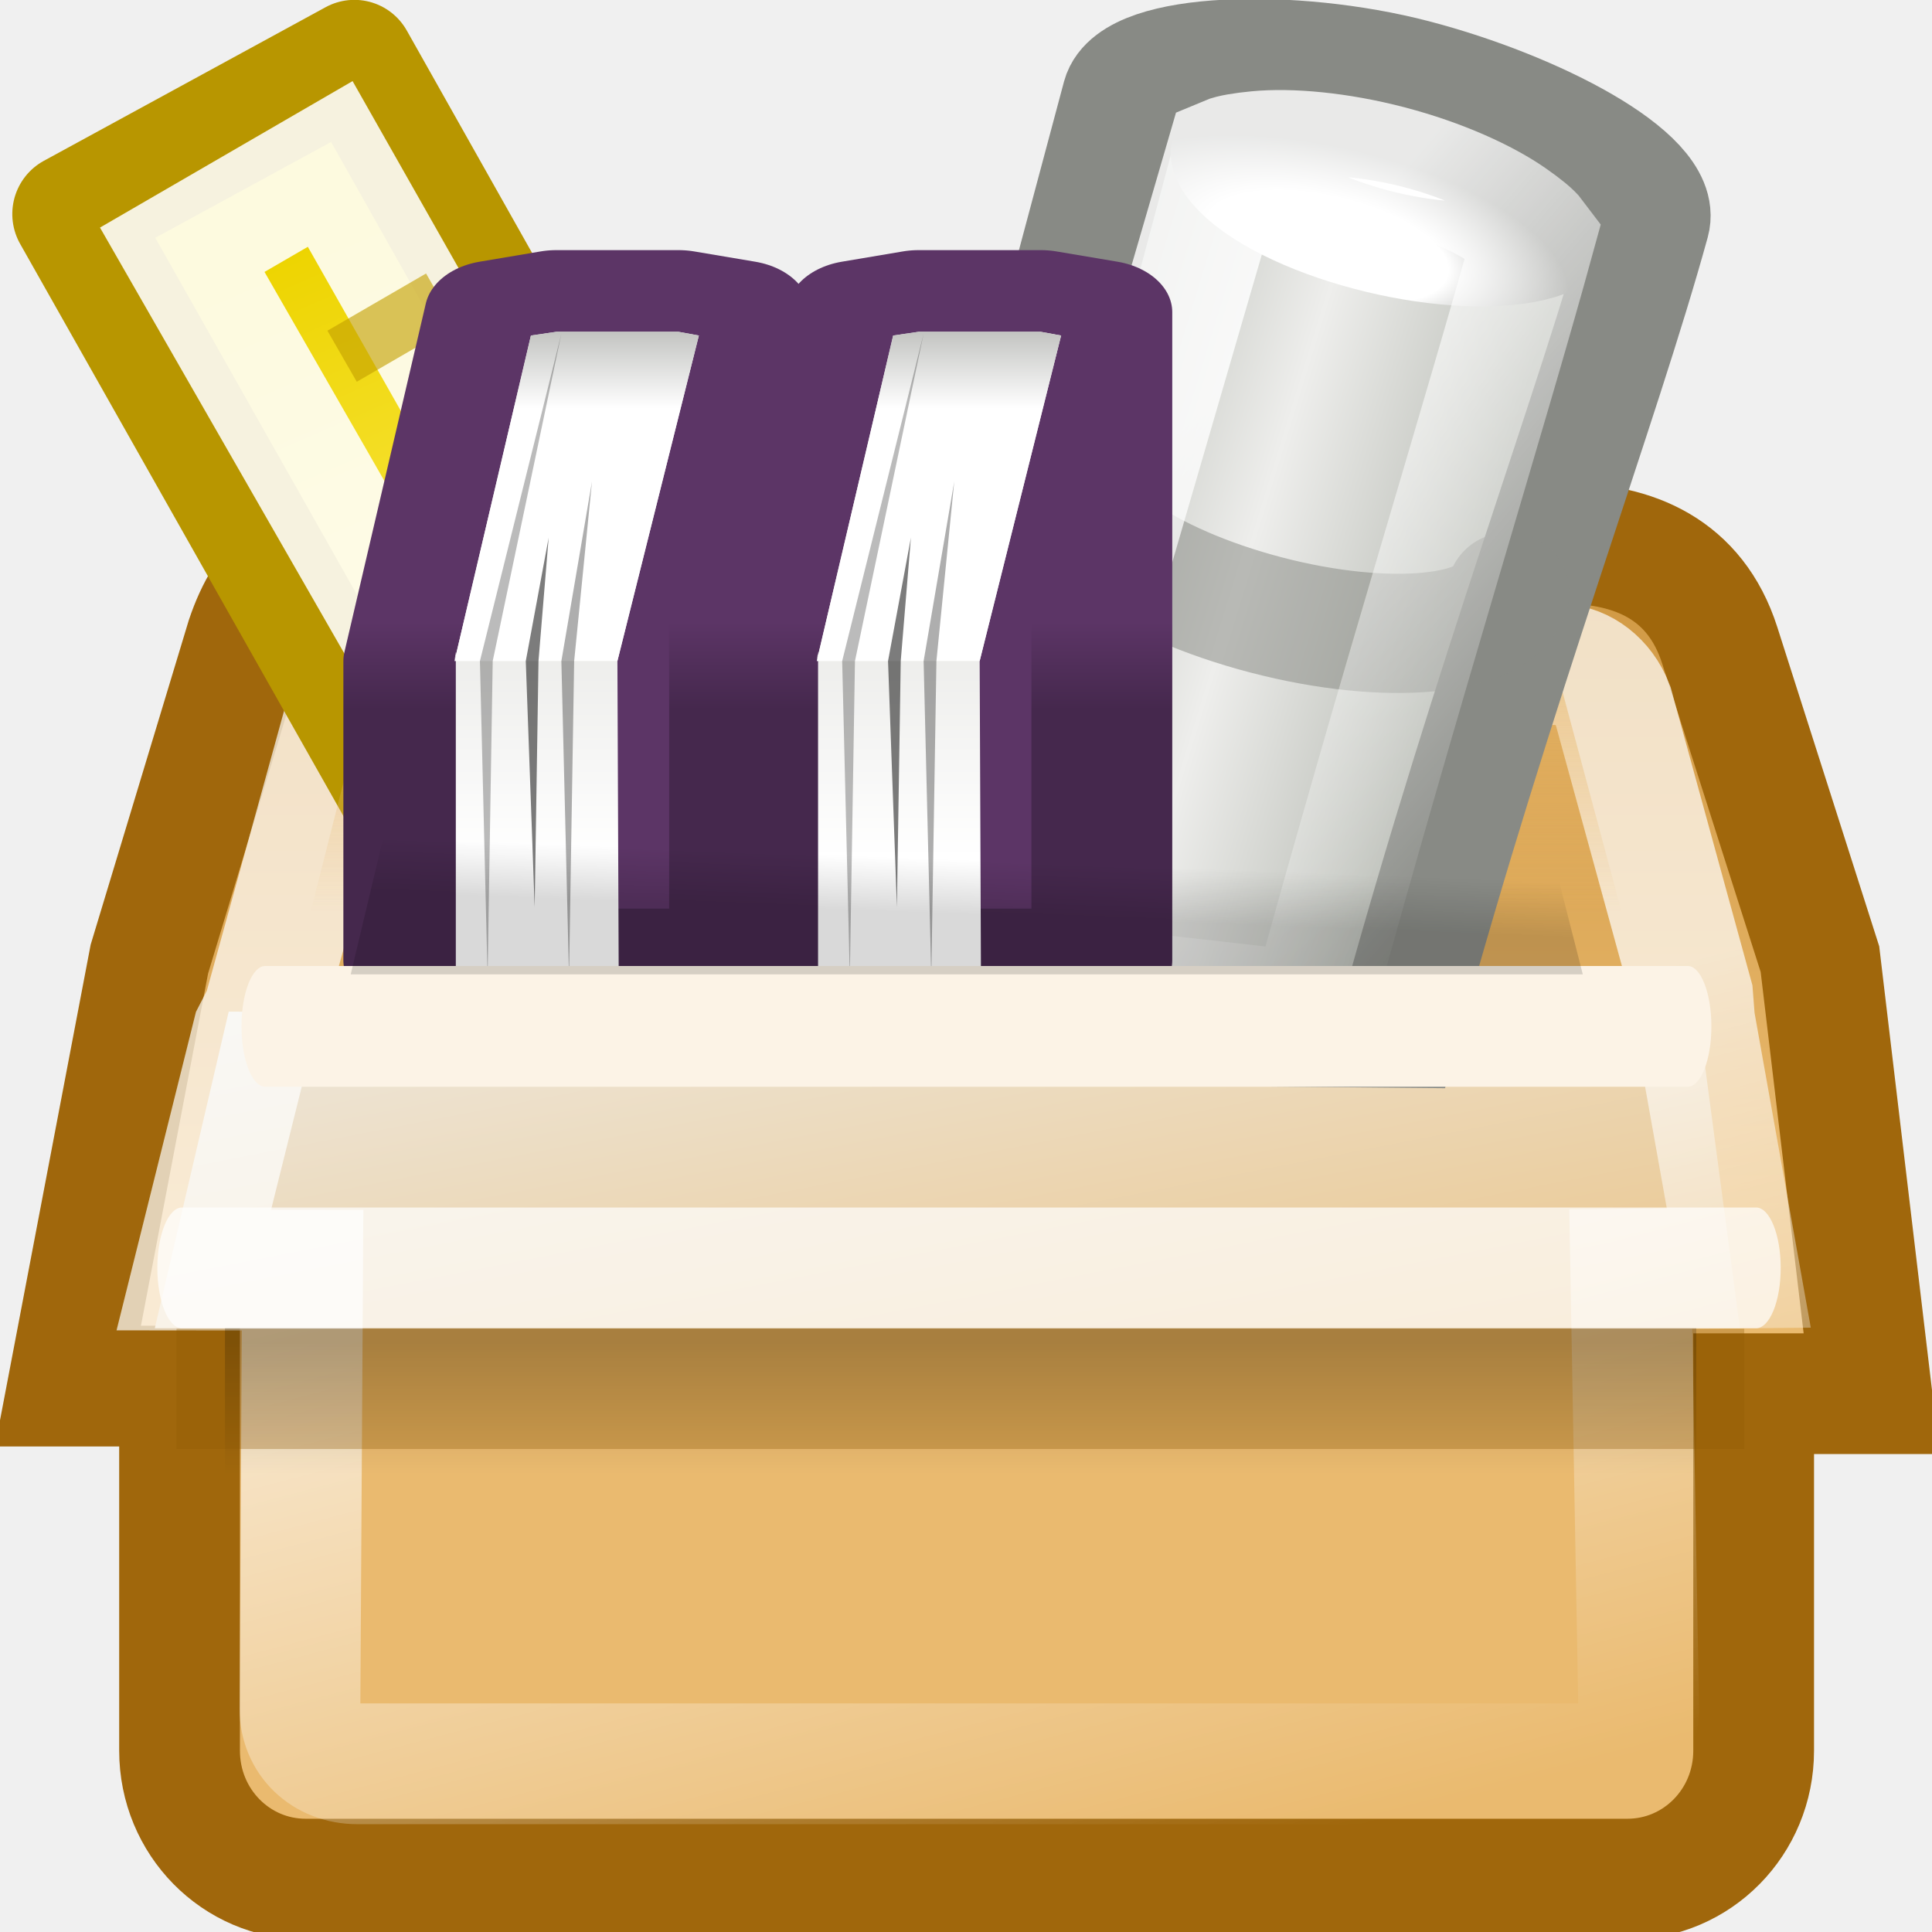
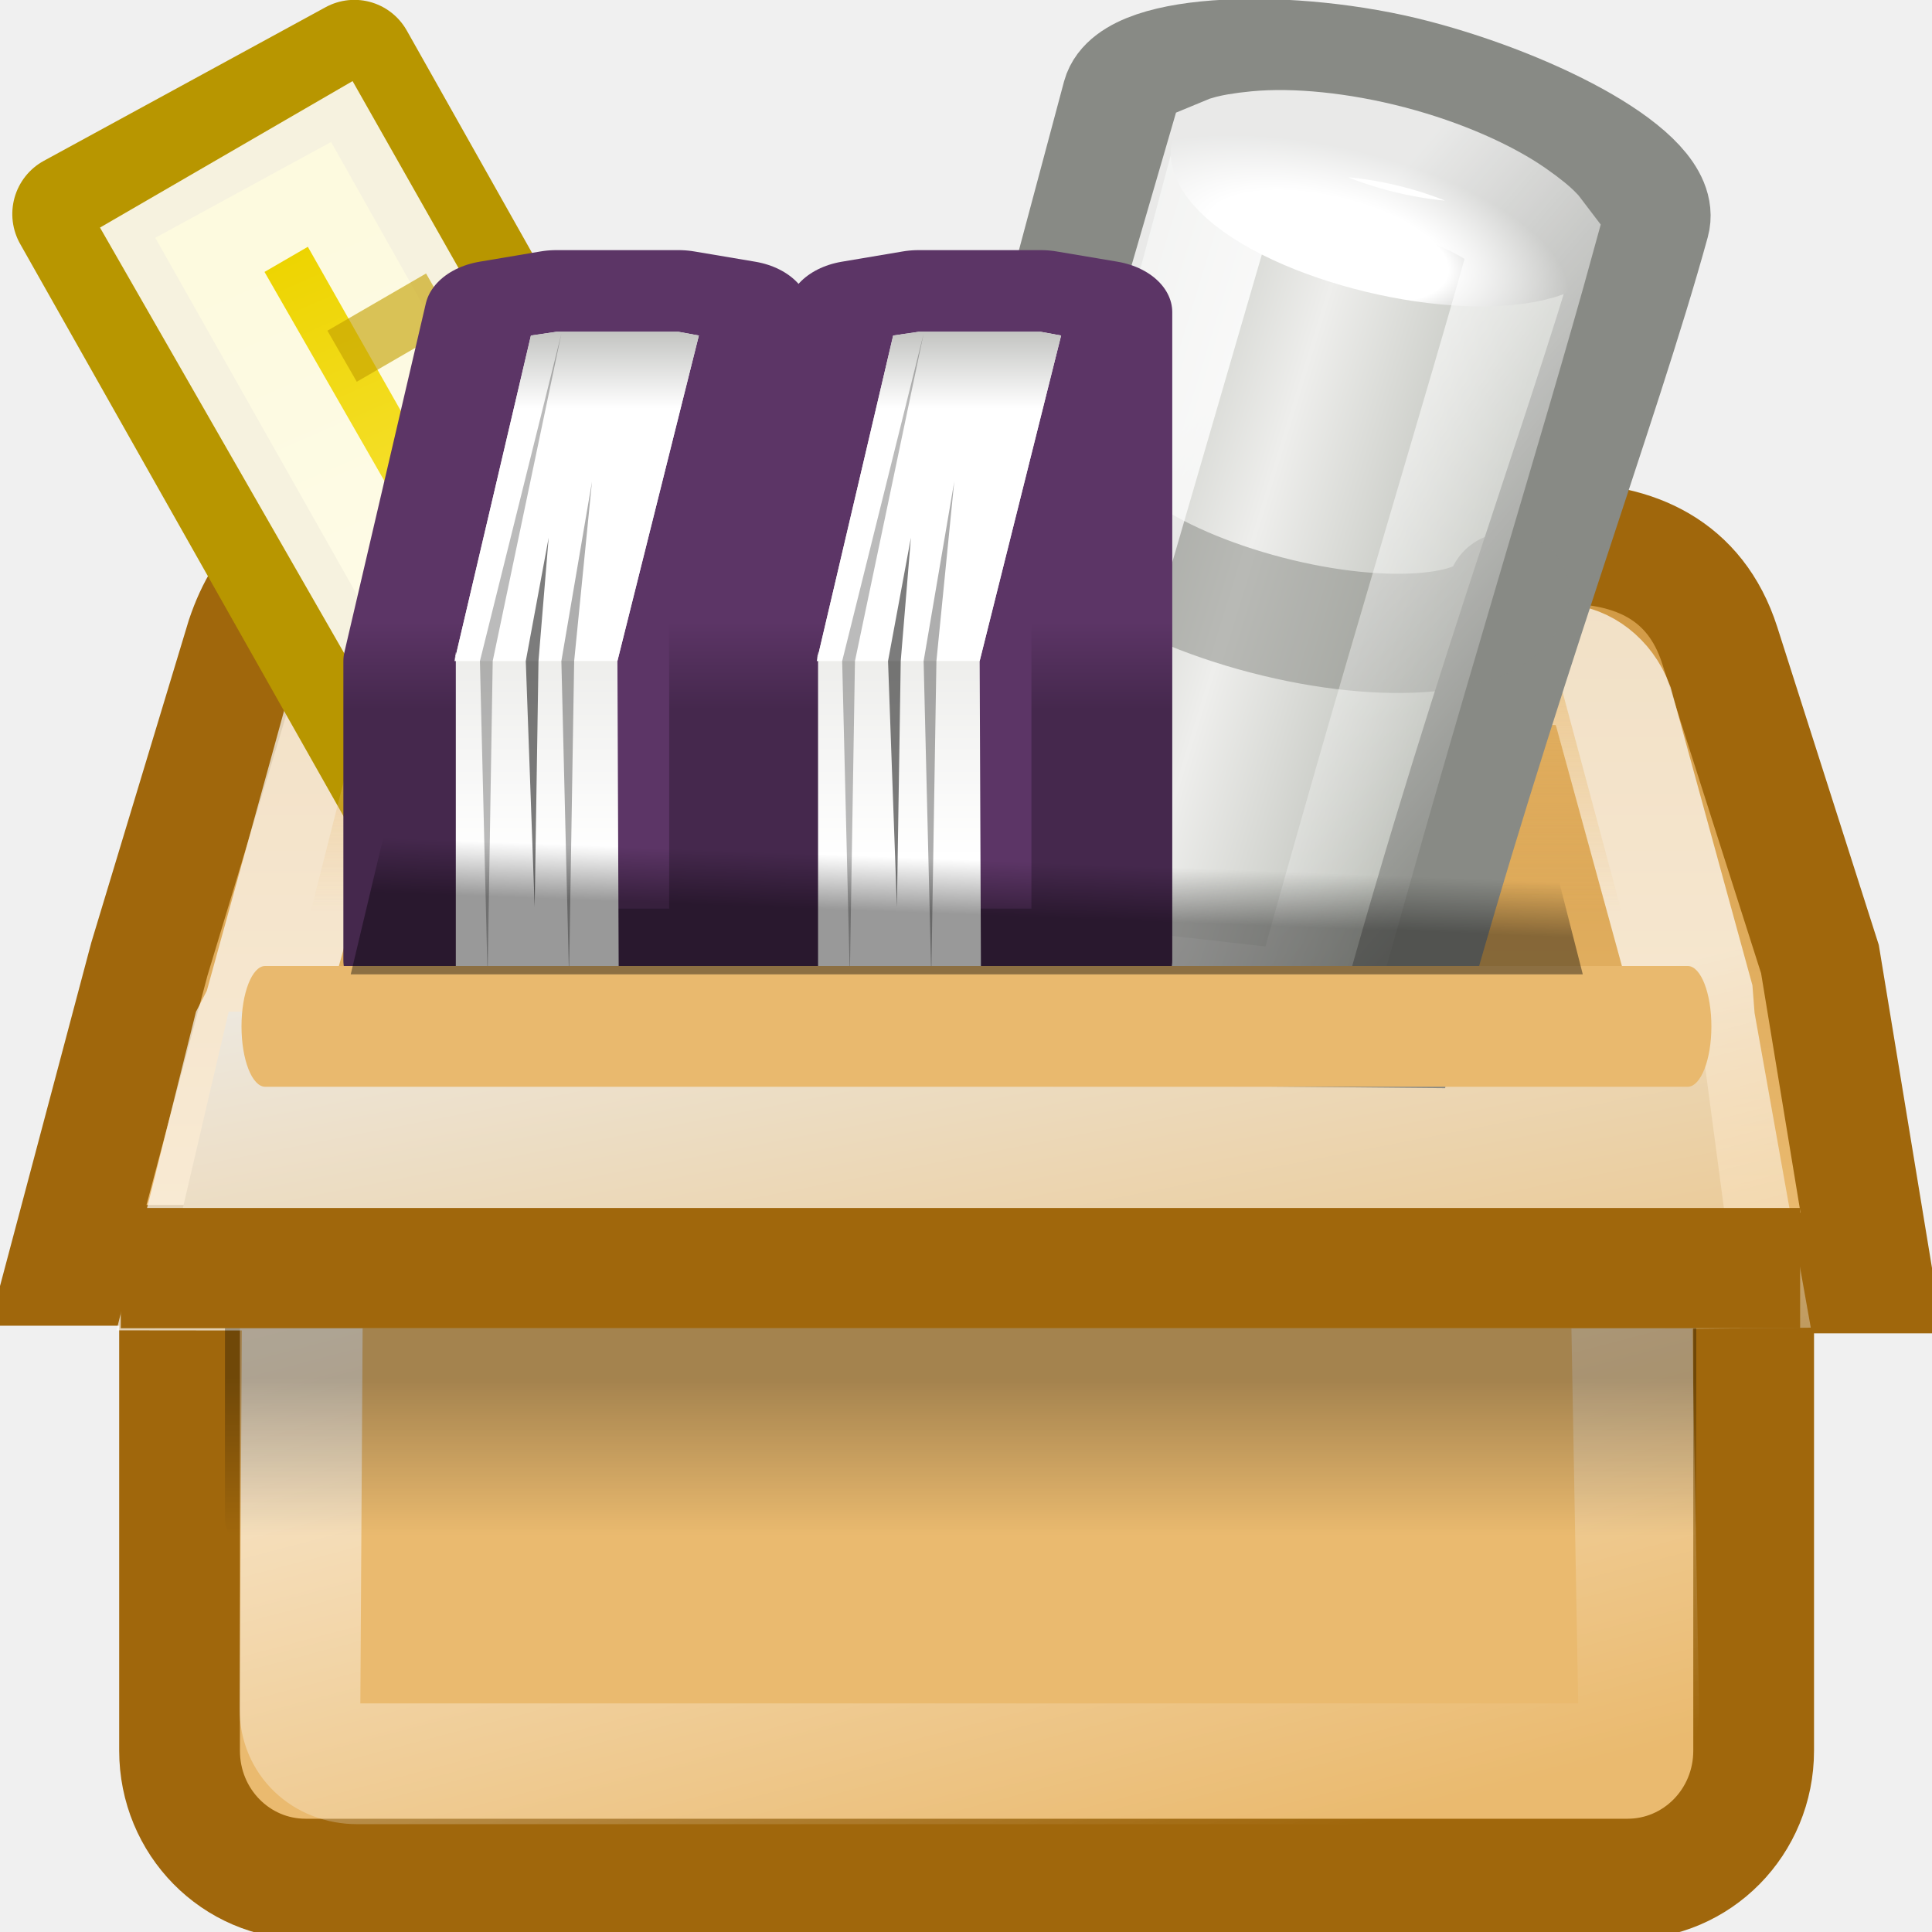
<svg xmlns="http://www.w3.org/2000/svg" xmlns:xlink="http://www.w3.org/1999/xlink" id="svg2963" height="16" width="16" version="1.0">
  <defs id="defs3">
+     <linearGradient id="linearGradient6707">
+       <stop id="stop6709" offset="0" style="stop-color:#888a85;stop-opacity:1" />
+       <stop id="stop6711" offset="1" style="stop-color:#555753;stop-opacity:1" />
+     </linearGradient>
+     <linearGradient id="linearGradient6545">
+       <stop style="stop-color:#d3d7cf;stop-opacity:1" offset="0" id="stop6547" />
+       <stop style="stop-color:#eeeeec;stop-opacity:1" offset="1" id="stop6549" />
+     </linearGradient>
+     <linearGradient id="linearGradient6091">
+       <stop style="stop-color:#fcf3e6;stop-opacity:1;" offset="0" id="stop6093" />
+       <stop style="stop-color:#e9b96e;stop-opacity:1" offset="1" id="stop6095" />
+     </linearGradient>
    <linearGradient id="linearGradient2394">
      <stop id="stop2396" offset="0" style="stop-color:#5c3566;stop-opacity:1" />
      <stop id="stop2398" offset="1" style="stop-color:#45284d;stop-opacity:1;" />
-     </linearGradient>
-     <linearGradient id="linearGradient2384">
-       <stop style="stop-color:#5c3566;stop-opacity:1;" offset="0" id="stop2386" />
-       <stop style="stop-color:#43274b;stop-opacity:1;" offset="1" id="stop2388" />
    </linearGradient>
    <linearGradient id="linearGradient3938">
      <stop style="stop-color:#ffffff;stop-opacity:1;" offset="0" id="stop3940" />
      <stop style="stop-color:#ffffff;stop-opacity:0;" offset="1" id="stop3942" />
    </linearGradient>
    <linearGradient id="linearGradient3887">
      <stop style="stop-color:#edd400;stop-opacity:1;" offset="0" id="stop3889" />
      <stop style="stop-color:#fce94f;stop-opacity:1" offset="1" id="stop3891" />
    </linearGradient>
    <linearGradient id="linearGradient3800">
      <stop id="stop3802" offset="0" style="stop-color:#babdb6;stop-opacity:1" />
      <stop style="stop-color:#eeeeec;stop-opacity:1;" offset="0.5" id="stop3804" />
      <stop id="stop3806" offset="1" style="stop-color:#babdb6;stop-opacity:1" />
    </linearGradient>
    <linearGradient id="linearGradient3792">
      <stop id="stop3794" offset="0" style="stop-color:#ffffff;stop-opacity:1" />
      <stop style="stop-color:#ffffff;stop-opacity:1;" offset="0.5" id="stop3796" />
      <stop id="stop3798" offset="1" style="stop-color:#888a85;stop-opacity:1" />
    </linearGradient>
    <linearGradient id="linearGradient3786">
      <stop id="stop3788" offset="0" style="stop-color:#888a85;stop-opacity:1" />
      <stop id="stop3790" offset="1" style="stop-color:#2e3436;stop-opacity:1" />
    </linearGradient>
    <linearGradient id="linearGradient3683">
      <stop style="stop-color:#000000;stop-opacity:1;" offset="0" id="stop3686" />
      <stop style="stop-color:#000000;stop-opacity:0;" offset="1" id="stop3688" />
    </linearGradient>
    <linearGradient id="linearGradient3666">
      <stop style="stop-color:#eeeeec;stop-opacity:1;" offset="0" id="stop3668" />
      <stop style="stop-color:#e9b96e;stop-opacity:1" offset="1" id="stop3670" />
    </linearGradient>
    <linearGradient id="linearGradient3622">
      <stop style="stop-color:#ffffff;stop-opacity:1;" offset="0" id="stop3624" />
      <stop style="stop-color:#ffffff;stop-opacity:0;" offset="1" id="stop3626" />
    </linearGradient>
-     <linearGradient id="linearGradient3570">
-       <stop style="stop-color:#729fcf;stop-opacity:1;" offset="0" id="stop3572" />
-       <stop style="stop-color:#3465a4;stop-opacity:1" offset="1" id="stop3574" />
-     </linearGradient>
-     <linearGradient id="linearGradient3551">
-       <stop id="stop3553" offset="0" style="stop-color:#ffffff;stop-opacity:1;" />
-       <stop id="stop3555" offset="1" style="stop-color:#888a85;stop-opacity:1" />
-     </linearGradient>
    <linearGradient id="linearGradient3539">
      <stop style="stop-color:#ffffff;stop-opacity:1;" offset="0" id="stop3541" />
      <stop style="stop-color:#888a85;stop-opacity:1" offset="1" id="stop3543" />
    </linearGradient>
    <linearGradient id="linearGradient3517">
      <stop style="stop-color:#ffffff;stop-opacity:1;" offset="0" id="stop3519" />
      <stop style="stop-color:#eeeeec;stop-opacity:1" offset="1" id="stop3521" />
    </linearGradient>
-     <linearGradient id="linearGradient3470">
-       <stop style="stop-color:#f5e0be;stop-opacity:1" offset="0" id="stop3472" />
-       <stop style="stop-color:#8ae234;stop-opacity:1" offset="1" id="stop3474" />
-     </linearGradient>
-     <linearGradient id="linearGradient3452">
-       <stop style="stop-color:#ffffff;stop-opacity:1;" offset="0" id="stop3454" />
-       <stop style="stop-color:#ffffff;stop-opacity:0;" offset="1" id="stop3456" />
-     </linearGradient>
-     <linearGradient id="linearGradient3295">
-       <stop style="stop-color:#ffffff;stop-opacity:1" offset="0" id="stop3297" />
-       <stop id="stop3313" offset="0.5" style="stop-color:#ffffff;stop-opacity:1;" />
-       <stop style="stop-color:#c4a000;stop-opacity:1" offset="1" id="stop3299" />
-     </linearGradient>
-     <linearGradient id="linearGradient3285">
-       <stop style="stop-color:#fce94f;stop-opacity:1" offset="0" id="stop3287" />
-       <stop id="stop3293" offset="0.5" style="stop-color:#eeeeec;stop-opacity:1;" />
-       <stop style="stop-color:#edd400;stop-opacity:1" offset="1" id="stop3289" />
-     </linearGradient>
    <linearGradient id="linearGradient3270">
      <stop style="stop-color:#e9b96e;stop-opacity:1;" offset="0" id="stop3272" />
      <stop style="stop-color:#e9b96e;stop-opacity:0;" offset="1" id="stop3274" />
-     </linearGradient>
-     <linearGradient id="linearGradient3264">
-       <stop style="stop-color:#e9b96e;stop-opacity:1" offset="0" id="stop3266" />
-       <stop style="stop-color:#e9b96e;stop-opacity:0" offset="1" id="stop3268" />
    </linearGradient>
    <linearGradient id="linearGradient3251">
      <stop id="stop3253" offset="0" style="stop-color:#8f5902;stop-opacity:1" />
      <stop id="stop3255" offset="1" style="stop-color:#8f5902;stop-opacity:0" />
    </linearGradient>
    <linearGradient id="linearGradient3243">
      <stop style="stop-color:#000000;stop-opacity:1;" offset="0" id="stop3245" />
      <stop style="stop-color:#000000;stop-opacity:0" offset="1" id="stop3247" />
-     </linearGradient>
-     <linearGradient id="linearGradient3194">
-       <stop style="stop-color:#ffffff;stop-opacity:1;" offset="0" id="stop3196" />
-       <stop style="stop-color:#ffffff;stop-opacity:0;" offset="1" id="stop3198" />
    </linearGradient>
    <linearGradient id="linearGradient3703">
      <stop style="stop-color:black;stop-opacity:0;" offset="0" id="stop3705" />
      <stop id="stop3711" offset="0.5" style="stop-color:black;stop-opacity:1;" />
      <stop style="stop-color:black;stop-opacity:0;" offset="1" id="stop3707" />
    </linearGradient>
    <linearGradient id="linearGradient3681">
      <stop style="stop-color:black;stop-opacity:1;" offset="0" id="stop3683" />
      <stop style="stop-color:black;stop-opacity:0;" offset="1" id="stop3685" />
    </linearGradient>
    <linearGradient id="linearGradient4210">
      <stop id="stop4212" offset="0" style="stop-color:#eaba6f;stop-opacity:1;" />
      <stop id="stop4214" offset="1" style="stop-color:#b97a1b;stop-opacity:1;" />
    </linearGradient>
-     <linearGradient xlink:href="#linearGradient4210" id="linearGradient3845" gradientUnits="userSpaceOnUse" gradientTransform="matrix(1.001853,0,0,1.341244,-80.01382,-8.988076)" x1="31.179" y1="34.967" x2="26.238" y2="6.599" />
-     <radialGradient xlink:href="#linearGradient3681" id="radialGradient3718" gradientUnits="userSpaceOnUse" gradientTransform="matrix(0.990017,0,0,1.1,32.1147,-5.15)" cx="5" cy="41.5" fx="5" fy="41.5" r="5" />
-     <radialGradient xlink:href="#linearGradient3681" id="radialGradient3720" gradientUnits="userSpaceOnUse" gradientTransform="matrix(0.99001,0,0,1.1,-14.88523,-86.15)" cx="5" cy="41.5" fx="5" fy="41.5" r="5" />
-     <linearGradient xlink:href="#linearGradient3703" id="linearGradient3722" gradientUnits="userSpaceOnUse" x1="17.554" y1="46" x2="17.554" y2="35" gradientTransform="matrix(1.179548,0,0,1,-4.219389,0)" />
-     <linearGradient xlink:href="#linearGradient3194" id="linearGradient3203" gradientUnits="userSpaceOnUse" x1="30.748" y1="22.669" x2="33.886" y2="45.421" gradientTransform="translate(-80,0)" />
-     <linearGradient xlink:href="#linearGradient3251" id="linearGradient3227" x1="10.749" y1="21.5" x2="12.11" y2="21.5" gradientUnits="userSpaceOnUse" gradientTransform="matrix(1,0,0,-1,-80,48)" />
-     <linearGradient xlink:href="#linearGradient3243" id="linearGradient3249" x1="20.781" y1="24.594" x2="20.812" y2="23.531" gradientUnits="userSpaceOnUse" />
-     <linearGradient xlink:href="#linearGradient3264" id="linearGradient3262" gradientUnits="userSpaceOnUse" gradientTransform="matrix(-1,0,0,-1,-33.07387,48)" x1="11.124" y1="21.562" x2="13.168" y2="21.562" />
-     <linearGradient xlink:href="#linearGradient3270" id="linearGradient3276" x1="22.188" y1="20" x2="22.188" y2="24.08" gradientUnits="userSpaceOnUse" gradientTransform="translate(-80,0)" />
-     <radialGradient xlink:href="#linearGradient3295" id="radialGradient3429" gradientUnits="userSpaceOnUse" gradientTransform="matrix(1.35669,0,0,0.7525334,-11.15165,1.004063)" cx="31.264" cy="12.943" fx="31.264" fy="12.943" r="4.556" />
-     <linearGradient xlink:href="#linearGradient3285" id="linearGradient3436" gradientUnits="userSpaceOnUse" gradientTransform="matrix(1,0,0,-1,0,48)" x1="28" y1="15.5" x2="35.258" y2="15.5" />
-     <linearGradient xlink:href="#linearGradient3452" id="linearGradient3458" x1="28.594" y1="20.875" x2="38.531" y2="29.5" gradientUnits="userSpaceOnUse" />
-     <radialGradient xlink:href="#linearGradient3470" id="radialGradient3476" cx="27.233" cy="22.5" fx="27.233" fy="22.5" r="7" gradientTransform="matrix(1.83989,0,0,1.25316,-102.7308,-5.696102)" gradientUnits="userSpaceOnUse" />
-     <linearGradient xlink:href="#linearGradient3517" id="linearGradient3523" x1="2.052" y1="23.776" x2="2.052" y2="20.549" gradientUnits="userSpaceOnUse" gradientTransform="translate(-70,0)" />
-     <linearGradient xlink:href="#linearGradient3517" id="linearGradient3537" gradientUnits="userSpaceOnUse" gradientTransform="translate(-67,0)" x1="2.052" y1="23.776" x2="2.052" y2="20.549" />
-     <linearGradient xlink:href="#linearGradient3539" id="linearGradient3545" x1="12.812" y1="16.279" x2="12.812" y2="13.742" gradientUnits="userSpaceOnUse" gradientTransform="translate(-80,0)" />
-     <linearGradient xlink:href="#linearGradient3551" id="linearGradient3549" gradientUnits="userSpaceOnUse" x1="12.5" y1="16.248" x2="12.5" y2="13.748" gradientTransform="translate(-77,0)" />
-     <radialGradient xlink:href="#linearGradient3570" id="radialGradient3576" cx="19.219" cy="22.255" fx="19.219" fy="22.255" r="4.469" gradientTransform="matrix(1.22665,0,0,0.6587882,-84.35593,8.43853)" gradientUnits="userSpaceOnUse" />
    <linearGradient xlink:href="#linearGradient3666" id="linearGradient3672" x1="66.84" y1="18.675" x2="71.562" y2="40.006" gradientUnits="userSpaceOnUse" gradientTransform="matrix(0.3926845,0,0,0.3451329,-16.99376,-0.3889777)" />
-     <linearGradient xlink:href="#linearGradient3683" id="linearGradient3690" x1="18.938" y1="33.375" x2="18.938" y2="36.755" gradientUnits="userSpaceOnUse" gradientTransform="matrix(0.3926845,0,0,0.3227082,-1.266308,0.3510335)" />
+     <linearGradient xlink:href="#linearGradient3683" id="linearGradient3690" x1="18.938" y1="34.881" x2="18.938" y2="40.727" gradientUnits="userSpaceOnUse" gradientTransform="matrix(0.3926845,0,0,0.2221772,-1.266308,3.668557)" />
    <linearGradient xlink:href="#linearGradient3270" id="linearGradient3734" gradientUnits="userSpaceOnUse" x1="22.188" y1="20" x2="22.188" y2="24.08" gradientTransform="matrix(0.3866501,0,0,0.473698,-1.070192,-3.84245)" />
    <linearGradient xlink:href="#linearGradient3251" id="linearGradient3736" gradientUnits="userSpaceOnUse" gradientTransform="matrix(0.4716174,0,0,-0.473698,-1.095519,18.50773)" x1="10.749" y1="21.5" x2="12.11" y2="21.5" />
-     <linearGradient xlink:href="#linearGradient3264" id="linearGradient3738" gradientUnits="userSpaceOnUse" gradientTransform="matrix(-0.4716174,0,0,-0.473698,48.16066,22.53103)" x1="11.124" y1="21.562" x2="13.168" y2="21.562" />
    <radialGradient xlink:href="#linearGradient3786" id="radialGradient3740" gradientUnits="userSpaceOnUse" gradientTransform="matrix(0.5785094,0,0,0.3120666,-3.149851,-0.2324516)" cx="19.219" cy="22.255" fx="19.219" fy="22.255" r="4.469" />
-     <linearGradient xlink:href="#linearGradient3452" id="linearGradient3746" gradientUnits="userSpaceOnUse" x1="28.594" y1="20.875" x2="38.531" y2="29.5" gradientTransform="matrix(0.8481452,0,0,1.00183,4.284232,-4.6665465e-2)" />
    <linearGradient xlink:href="#linearGradient3243" id="linearGradient3756" gradientUnits="userSpaceOnUse" x1="20.781" y1="24.594" x2="20.812" y2="23.531" />
    <linearGradient xlink:href="#linearGradient4210" id="linearGradient3779" gradientUnits="userSpaceOnUse" gradientTransform="matrix(0.4291987,0,0,-0.5935003,-1.968645,21.97347)" x1="17.38" y1="20.096" x2="17.38" y2="37.447" />
    <linearGradient xlink:href="#linearGradient3887" id="linearGradient3893" x1="13.896" y1="4.666" x2="12.92" y2="13.139" gradientUnits="userSpaceOnUse" gradientTransform="matrix(1.039642,2.9453594e-4,2.9453589e-4,1.039302,-0.5811145,-0.4714386)" />
    <linearGradient xlink:href="#linearGradient3800" id="linearGradient3934" gradientUnits="userSpaceOnUse" gradientTransform="matrix(1,0,0,-1,0,48)" x1="27.617" y1="15.721" x2="35.258" y2="15.5" />
    <radialGradient xlink:href="#linearGradient3792" id="radialGradient3936" gradientUnits="userSpaceOnUse" gradientTransform="matrix(1.35669,0,0,0.7525334,-11.15165,1.004063)" cx="31.264" cy="12.943" fx="31.264" fy="12.943" r="4.556" />
    <linearGradient xlink:href="#linearGradient3938" id="linearGradient3944" x1="27.226" y1="15.131" x2="36.394" y2="19.404" gradientUnits="userSpaceOnUse" gradientTransform="matrix(0.9309537,9.3551665e-4,9.3551666e-4,0.9341944,2.089143,1.073937)" />
    <radialGradient xlink:href="#linearGradient3681" id="radialGradient3341" gradientUnits="userSpaceOnUse" gradientTransform="matrix(0.990017,0,0,1.1,32.1147,-5.15)" cx="5" cy="41.5" fx="5" fy="41.5" r="5" />
    <radialGradient xlink:href="#linearGradient3681" id="radialGradient3343" gradientUnits="userSpaceOnUse" gradientTransform="matrix(0.99001,0,0,1.1,-14.88523,-86.15)" cx="5" cy="41.5" fx="5" fy="41.5" r="5" />
    <linearGradient xlink:href="#linearGradient3703" id="linearGradient3345" gradientUnits="userSpaceOnUse" gradientTransform="matrix(1.179548,0,0,1,-4.219389,0)" x1="17.554" y1="46" x2="17.554" y2="35" />
    <linearGradient xlink:href="#linearGradient3517" id="linearGradient2403" gradientUnits="userSpaceOnUse" gradientTransform="translate(13,0)" x1="2.052" y1="23.776" x2="2.052" y2="20.549" />
    <linearGradient xlink:href="#linearGradient3539" id="linearGradient2405" gradientUnits="userSpaceOnUse" x1="12.812" y1="16.279" x2="12.812" y2="13.742" gradientTransform="translate(3,0)" />
-     <radialGradient xlink:href="#linearGradient3470" id="radialGradient2439" gradientUnits="userSpaceOnUse" gradientTransform="matrix(1.393298,0,0,2.514699,-9.021636,-34.03101)" cx="27.233" cy="22.5" fx="27.233" fy="22.5" r="7" />
    <linearGradient xlink:href="#linearGradient2394" id="linearGradient2400" x1="13.562" y1="19.844" x2="13.562" y2="21.312" gradientUnits="userSpaceOnUse" />
    <linearGradient xlink:href="#linearGradient3622" id="linearGradient5809" gradientUnits="userSpaceOnUse" x1="46.43" y1="32.872" x2="50.5" y2="48.125" gradientTransform="matrix(0.4008403,0,0,0.3946773,-17.35725,-1.673464)" />
    <linearGradient xlink:href="#linearGradient2394" id="linearGradient5864" gradientUnits="userSpaceOnUse" x1="13.562" y1="19.844" x2="13.562" y2="21.312" />
    <linearGradient xlink:href="#linearGradient3517" id="linearGradient5866" gradientUnits="userSpaceOnUse" gradientTransform="translate(13,0)" x1="2.052" y1="23.776" x2="2.052" y2="20.549" />
    <linearGradient xlink:href="#linearGradient3539" id="linearGradient5868" gradientUnits="userSpaceOnUse" gradientTransform="translate(3,0)" x1="12.812" y1="16.279" x2="12.812" y2="13.742" />
  </defs>
  <g id="layer1">
    <g id="g3333" style="opacity:0.529" transform="matrix(0.3714583,0,0,0.2677019,-0.7875634,3.361131)">
      <rect y="35" x="37.065" height="11" width="4.935" id="rect3335" style="opacity:1;fill:url(#radialGradient3341);fill-opacity:1;stroke:none;stroke-width:1;stroke-linecap:round;stroke-linejoin:miter;stroke-miterlimit:4;stroke-dasharray:none;stroke-dashoffset:1.2;stroke-opacity:1" />
      <rect transform="scale(-1,-1)" y="-46" x="-9.935" height="11" width="4.935" id="rect3337" style="opacity:1;fill:url(#radialGradient3343);fill-opacity:1;stroke:none;stroke-width:1;stroke-linecap:round;stroke-linejoin:miter;stroke-miterlimit:4;stroke-dasharray:none;stroke-dashoffset:1.2;stroke-opacity:1" />
      <rect y="35" x="9.935" height="11" width="27.13" id="rect3339" style="opacity:1;fill:url(#linearGradient3345);fill-opacity:1;stroke:none;stroke-width:1;stroke-linecap:round;stroke-linejoin:miter;stroke-miterlimit:4;stroke-dasharray:none;stroke-dashoffset:1.2;stroke-opacity:1" />
    </g>
-     <path style="color:#000000;fill:url(#linearGradient3779);fill-opacity:1;fill-rule:nonzero;stroke:#a0670c;stroke-width:1;stroke-linecap:butt;stroke-linejoin:miter;marker:none;marker-start:none;marker-mid:none;marker-end:none;stroke-miterlimit:4;stroke-dashoffset:0;stroke-opacity:1;visibility:visible;display:block;overflow:visible" d="M 3.084,4.5 C 2.508,4.5 2.201,4.808 2.04,5.288 L 1.237,7.943 L 0.563,11.479 L 1.487,11.479 L 1.487,14.498 C 1.487,15.09 1.955,15.562 2.531,15.562 L 13.478,15.562 C 14.054,15.562 14.523,15.09 14.523,14.498 L 14.523,11.542 L 15.5,11.542 L 15.072,7.943 L 14.242,5.344 C 14.039,4.711 13.528,4.5 12.951,4.5 L 3.084,4.5 z " id="path3591" />
+     <path style="color:#000000;fill:url(#linearGradient3779);fill-opacity:1;fill-rule:nonzero;stroke:#a0670c;stroke-width:1;stroke-linecap:butt;stroke-linejoin:miter;marker:none;marker-start:none;marker-mid:none;marker-end:none;stroke-miterlimit:4;stroke-dashoffset:0;stroke-opacity:1;visibility:visible;display:block;overflow:visible" d="M 3.084,4.5 C 2.508,4.5 2.201,4.808 2.04,5.288 L 1.237,7.943 L 0.563,10.479 L 1.487,10.479 L 1.487,14.498 C 1.487,15.09 1.955,15.562 2.531,15.562 L 13.478,15.562 C 14.054,15.562 14.523,15.09 14.523,14.498 L 14.523,10.542 L 15.5,10.542 L 15.072,7.943 L 14.242,5.344 C 14.039,4.711 13.528,4.5 12.951,4.5 L 3.084,4.5 z " id="path3591" />
+     <path id="path3606" d="M 3.178,5.539 C 2.99,5.648 3.024,5.457 2.92,5.71 C 2.92,5.71 2.181,8.388 2.181,8.388 L 2.094,8.557 L 1.605,10.518 C 1.605,10.518 2.506,10.519 2.506,10.519 L 2.484,14.151 C 2.484,14.412 2.684,14.607 2.96,14.607 L 13.095,14.607 C 13.371,14.607 13.571,14.412 13.571,14.151 L 13.505,10.51 C 13.505,10.51 14.4,10.501 14.4,10.501 L 14.034,8.452 L 14.018,8.246 L 13.36,5.848 C 13.279,5.635 13.101,5.512 12.937,5.504 L 3.178,5.539 z " style="opacity:0.693;color:#000000;fill:none;fill-opacity:1;fill-rule:nonzero;stroke:url(#linearGradient5809);stroke-width:1;stroke-linecap:butt;stroke-linejoin:miter;marker:none;marker-start:none;marker-mid:none;marker-end:none;stroke-miterlimit:4;stroke-dashoffset:0;stroke-opacity:1;visibility:visible;display:block;overflow:visible" />
    <path style="color:#000000;fill:url(#linearGradient3672);fill-opacity:1;fill-rule:nonzero;stroke:none;stroke-width:1;stroke-linecap:butt;stroke-linejoin:miter;marker:none;marker-start:none;marker-mid:none;marker-end:none;stroke-miterlimit:4;stroke-dashoffset:0;stroke-opacity:1;visibility:visible;display:block;overflow:visible" d="M 1.894,8.378 L 1.282,11 L 14.409,11 L 14.065,8.413 L 1.894,8.378 z " id="path3651" />
-     <path id="path3606" d="M 3.178,5.539 C 2.99,5.648 3.024,5.457 2.92,5.71 C 2.92,5.71 2.181,8.388 2.181,8.388 L 2.094,8.557 L 1.605,10.518 C 1.605,10.518 2.506,10.519 2.506,10.519 L 2.484,14.151 C 2.484,14.412 2.684,14.607 2.96,14.607 L 13.095,14.607 C 13.371,14.607 13.571,14.412 13.571,14.151 L 13.505,10.51 C 13.505,10.51 14.4,10.501 14.4,10.501 L 14.034,8.452 L 14.018,8.246 L 13.36,5.848 C 13.279,5.635 13.101,5.512 12.937,5.504 L 3.178,5.539 z " style="opacity:0.693;color:#000000;fill:none;fill-opacity:1;fill-rule:nonzero;stroke:url(#linearGradient5809);stroke-width:1;stroke-linecap:butt;stroke-linejoin:miter;marker:none;marker-start:none;marker-mid:none;marker-end:none;stroke-miterlimit:4;stroke-dashoffset:0;stroke-opacity:1;visibility:visible;display:block;overflow:visible" />
    <g id="g3877" transform="matrix(0.4084327,-0.2368489,0.2358086,0.4102344,-4.421423,3.593118)">
      <path style="color:#000000;fill:url(#linearGradient3893);fill-opacity:1;fill-rule:nonzero;stroke:#b89600;stroke-width:2.116;stroke-linecap:round;stroke-linejoin:round;marker:none;marker-start:none;marker-mid:none;marker-end:none;stroke-miterlimit:4;stroke-dashoffset:0;stroke-opacity:1;visibility:visible;display:inline;overflow:visible;enable-background:accumulate" d="M 11.144,1.996 L 16.773,2.144 L 16.607,21.223 L 11.025,18.104 L 11.144,1.996 z " id="rect3846" />
      <path style="opacity:0.875;color:#000000;fill:none;fill-opacity:1;fill-rule:nonzero;stroke:#ffffff;stroke-width:2.116;stroke-linecap:round;stroke-linejoin:miter;marker:none;marker-start:none;marker-mid:none;marker-end:none;stroke-miterlimit:4;stroke-dashoffset:0;stroke-opacity:1;visibility:visible;display:inline;overflow:visible;enable-background:accumulate" d="M 12.5,3.5 L 15.5,3.5 L 15.399,20.157 L 12.487,18.692 L 12.5,3.5 z " id="rect3858" />
      <g id="g3870">
        <rect style="opacity:0.621;color:#000000;fill:#c4a000;fill-opacity:1;fill-rule:nonzero;stroke:none;stroke-width:1;stroke-linecap:round;stroke-linejoin:miter;marker:none;marker-start:none;marker-mid:none;marker-end:none;stroke-miterlimit:4;stroke-dasharray:none;stroke-dashoffset:0;stroke-opacity:1;visibility:visible;display:inline;overflow:visible;enable-background:accumulate" id="rect3860" width="2" height="1.031" x="14" y="6" />
        <rect style="opacity:0.621;color:#000000;fill:#c4a000;fill-opacity:1;fill-rule:nonzero;stroke:none;stroke-width:1;stroke-linecap:round;stroke-linejoin:miter;marker:none;marker-start:none;marker-mid:none;marker-end:none;stroke-miterlimit:4;stroke-dasharray:none;stroke-dashoffset:0;stroke-opacity:1;visibility:visible;display:inline;overflow:visible;enable-background:accumulate" id="rect3862" width="2" height="1.031" x="14" y="9" />
        <rect style="opacity:0.621;color:#000000;fill:#c4a000;fill-opacity:1;fill-rule:nonzero;stroke:none;stroke-width:1;stroke-linecap:round;stroke-linejoin:miter;marker:none;marker-start:none;marker-mid:none;marker-end:none;stroke-miterlimit:4;stroke-dasharray:none;stroke-dashoffset:0;stroke-opacity:1;visibility:visible;display:inline;overflow:visible;enable-background:accumulate" id="rect3864" width="2" height="1.031" x="14" y="12" />
        <rect style="opacity:0.621;color:#000000;fill:#c4a000;fill-opacity:1;fill-rule:nonzero;stroke:none;stroke-width:1;stroke-linecap:round;stroke-linejoin:miter;marker:none;marker-start:none;marker-mid:none;marker-end:none;stroke-miterlimit:4;stroke-dasharray:none;stroke-dashoffset:0;stroke-opacity:1;visibility:visible;display:inline;overflow:visible;enable-background:accumulate" id="rect3866" width="2" height="1.031" x="14" y="15" />
        <rect style="opacity:0.621;color:#000000;fill:#c4a000;fill-opacity:1;fill-rule:nonzero;stroke:none;stroke-width:1;stroke-linecap:round;stroke-linejoin:miter;marker:none;marker-start:none;marker-mid:none;marker-end:none;stroke-miterlimit:4;stroke-dasharray:none;stroke-dashoffset:0;stroke-opacity:1;visibility:visible;display:inline;overflow:visible;enable-background:accumulate" id="rect3868" width="2" height="1.031" x="14" y="18" />
      </g>
    </g>
-     <rect style="opacity:0.693;color:#000000;fill:#ffffff;fill-opacity:1;fill-rule:nonzero;stroke:none;stroke-width:1;stroke-linecap:round;stroke-linejoin:round;marker:none;marker-start:none;marker-mid:none;marker-end:none;stroke-miterlimit:4;stroke-dasharray:none;stroke-dashoffset:0;stroke-opacity:1;visibility:visible;display:inline;overflow:visible;enable-background:accumulate" id="rect3610" width="13.444" height="1" x="1.303" y="10" rx="0.204" ry="0.5" />
-     <rect style="opacity:0.314;color:#000000;fill:#8f5902;fill-opacity:1;fill-rule:nonzero;stroke:none;stroke-width:1;stroke-linecap:round;stroke-linejoin:round;marker:none;marker-start:none;marker-mid:none;marker-end:none;stroke-miterlimit:4;stroke-dasharray:none;stroke-dashoffset:0;stroke-opacity:1;visibility:visible;display:inline;overflow:visible;enable-background:accumulate" id="rect3600" width="12.983" height="0.996" x="1.462" y="11.004" />
-     <path style="opacity:0.184;color:#000000;fill:url(#linearGradient3690);fill-opacity:1;fill-rule:nonzero;stroke:none;stroke-width:1;stroke-linecap:butt;stroke-linejoin:miter;marker:none;marker-start:none;marker-mid:none;marker-end:none;stroke-miterlimit:4;stroke-dashoffset:0;stroke-opacity:1;visibility:visible;display:block;overflow:visible" d="M 1.863,11 L 1.863,13.29 C 1.863,13.634 2.199,13.905 2.624,13.905 L 13.288,13.905 C 13.712,13.905 14.048,13.634 14.048,13.29 L 14.048,11 L 1.863,11 z " id="path3678" />
+     <rect style="opacity:0;color:#000000;fill:#ffffff;fill-opacity:1;fill-rule:nonzero;stroke:none;stroke-width:1;stroke-linecap:round;stroke-linejoin:round;marker:none;marker-start:none;marker-mid:none;marker-end:none;stroke-miterlimit:4;stroke-dasharray:none;stroke-dashoffset:0;stroke-opacity:1;visibility:visible;display:inline;overflow:visible;enable-background:accumulate" id="rect3610" width="13.444" height="1" x="1.303" y="9" rx="0.204" ry="0.5" />
+     <rect style="opacity:1;color:#000000;fill:#a0670c;fill-opacity:1;fill-rule:nonzero;stroke:none;stroke-width:1;stroke-linecap:round;stroke-linejoin:round;marker:none;marker-start:none;marker-mid:none;marker-end:none;stroke-miterlimit:4;stroke-dasharray:none;stroke-dashoffset:0;stroke-opacity:1;visibility:visible;display:inline;overflow:visible;enable-background:accumulate" id="rect3600" width="13.908" height="0.996" x="1" y="10.004" />
+     <path style="opacity:0.3;color:#000000;fill:url(#linearGradient3690);fill-opacity:1;fill-rule:nonzero;stroke:none;stroke-width:1;stroke-linecap:butt;stroke-linejoin:miter;marker:none;marker-start:none;marker-mid:none;marker-end:none;stroke-miterlimit:4;stroke-dashoffset:0;stroke-opacity:1;visibility:visible;display:block;overflow:visible" d="M 1.863,11 L 1.863,12.576 C 1.863,12.813 2.199,13 2.624,13 L 13.288,13 C 13.712,13 14.048,12.813 14.048,12.576 L 14.048,11 L 1.863,11 z " id="path3678" />
    <path style="opacity:0.6;color:#000000;fill:url(#linearGradient3734);fill-opacity:1;fill-rule:nonzero;stroke:none;stroke-width:1;stroke-linecap:butt;stroke-linejoin:miter;marker:none;marker-start:none;marker-mid:none;marker-end:none;stroke-miterlimit:4;stroke-dashoffset:0;stroke-opacity:1;visibility:visible;display:block;overflow:visible" d="M 3.485,5.158 C 3.325,5.158 3.274,5.191 3.231,5.232 C 3.189,5.272 3.134,5.358 3.086,5.528 L 2.458,8 L 13.55,8 L 12.91,5.617 C 12.829,5.371 12.771,5.292 12.716,5.247 C 12.661,5.201 12.578,5.158 12.39,5.158 L 3.485,5.158 z " id="path3692" />
    <path style="opacity:0.6;color:#000000;fill:url(#linearGradient3736);fill-opacity:1;fill-rule:nonzero;stroke:none;stroke-width:1;stroke-linecap:butt;stroke-linejoin:miter;marker:none;marker-start:none;marker-mid:none;marker-end:none;stroke-miterlimit:4;stroke-dashoffset:0;stroke-opacity:1;visibility:visible;display:block;overflow:visible" d="M 4.461,4.77 C 4.265,4.77 4.203,4.804 4.151,4.845 C 4.1,4.885 4.033,4.971 3.974,5.141 L 3.208,7.613 L 5.507,7.613 L 5.507,4.77 L 4.461,4.77 z " id="path3694" />
    <path style="opacity:1;color:#000000;fill:url(#radialGradient3740);fill-opacity:1;fill-rule:nonzero;stroke:#2e3436;stroke-width:1;stroke-linecap:round;stroke-linejoin:round;marker:none;marker-start:none;marker-mid:none;marker-end:none;stroke-miterlimit:4;stroke-dasharray:none;stroke-dashoffset:0;stroke-opacity:1;visibility:visible;display:inline;overflow:visible;enable-background:accumulate" d="M 8.794,5.955 C 7.761,5.955 6.922,6.591 6.922,7.376 C 6.922,7.542 6.971,7.701 7.04,7.85 L 10.548,7.85 C 10.617,7.701 10.665,7.542 10.665,7.376 C 10.665,6.591 9.827,5.955 8.794,5.955 z " id="path3698" />
    <g id="g3927" transform="matrix(0.4555475,0.1189488,-0.1220636,0.4439233,-1.395973,-5.860279)">
      <g transform="translate(-2,20)" id="g3700">
        <path id="path3702" transform="translate(0,-20)" d="M 32.5,6.5 C 30.292,6.5 27.661,7.3 27.661,8.128 L 27.781,25.384 L 36.671,23.092 C 36.671,16.545 37.158,11.36 37.158,7.92 C 37.158,7.092 34.708,6.5 32.5,6.5 z " style="opacity:1;color:#000000;fill:url(#linearGradient3934);fill-opacity:1;fill-rule:nonzero;stroke:#888a85;stroke-width:2.148;stroke-linecap:round;stroke-linejoin:miter;marker:none;marker-start:none;marker-mid:none;marker-end:none;stroke-miterlimit:4;stroke-dasharray:none;stroke-dashoffset:0;stroke-opacity:1;visibility:visible;display:inline;overflow:visible;enable-background:accumulate" />
        <path style="opacity:1;color:#000000;fill:#ffffff;fill-opacity:1;fill-rule:nonzero;stroke:url(#radialGradient3936);stroke-width:3.531;stroke-linecap:round;stroke-linejoin:miter;marker:none;marker-start:none;marker-mid:none;marker-end:none;stroke-miterlimit:4;stroke-dasharray:none;stroke-dashoffset:0;stroke-opacity:1;visibility:visible;display:inline;overflow:visible;enable-background:accumulate" id="path3704" d="M 36.504 8.269 A 4 1.856 0 1 1  28.505,8.269 A 4 1.856 0 1 1  36.504 8.269 z" transform="matrix(0.7006321,-1.3492301e-2,-1.0903425e-2,0.5284256,10.04533,-15.43873)" />
        <path style="opacity:0.529;color:#000000;fill:none;fill-opacity:1;fill-rule:nonzero;stroke:#888a85;stroke-width:2.148;stroke-linecap:round;stroke-linejoin:miter;marker:none;marker-start:none;marker-mid:none;marker-end:none;stroke-miterlimit:4;stroke-dashoffset:0;stroke-opacity:1;visibility:visible;display:inline;overflow:visible;enable-background:accumulate" d="M 36.504,-5 C 36.504,-4.172 34.713,-3.5 32.505,-3.5 C 30.297,-3.5 28.505,-4.172 28.505,-5" id="path3706" />
      </g>
      <path id="path3708" d="M 30.49,8.109 C 29.556,8.108 28.721,8.258 28.192,8.457 C 27.945,8.55 27.772,8.631 27.698,8.69 L 27.475,24.03 L 33.112,23.202 C 33.106,17.225 33.287,11.947 33.284,8.696 C 33.21,8.636 33.036,8.555 32.789,8.462 C 32.259,8.262 31.424,8.11 30.49,8.109 z " style="opacity:0.812;color:#000000;fill:none;fill-opacity:1;fill-rule:nonzero;stroke:url(#linearGradient3944);stroke-width:2.148;stroke-linecap:round;stroke-linejoin:miter;marker:none;marker-start:none;marker-mid:none;marker-end:none;stroke-miterlimit:4;stroke-dasharray:none;stroke-dashoffset:0;stroke-opacity:1;visibility:visible;display:inline;overflow:visible;enable-background:accumulate" />
    </g>
    <g transform="matrix(0.6745544,0,0,0.495765,-5.679702,-4.688593)" id="g5850">
      <path style="opacity:1;color:#000000;fill:#5c3566;fill-opacity:1;fill-rule:nonzero;stroke:url(#linearGradient5864);stroke-width:1.729;stroke-linecap:round;stroke-linejoin:round;marker:none;marker-start:none;marker-mid:none;marker-end:none;stroke-miterlimit:4;stroke-dasharray:none;stroke-dashoffset:0;stroke-opacity:1;visibility:visible;display:inline;overflow:visible;enable-background:accumulate" d="M 14.5,14.672 L 13.5,20.5 L 13.5,25.5 L 17.5,25.5 L 17.5,14.672 L 16.75,14.5 L 16,14.5 L 15.25,14.5 L 14.5,14.672 z " id="path5852" />
      <path style="color:#000000;fill:url(#linearGradient5866);fill-opacity:1;fill-rule:nonzero;stroke:none;stroke-width:1;stroke-linecap:round;stroke-linejoin:round;marker:none;marker-start:none;marker-mid:none;marker-end:none;stroke-miterlimit:4;stroke-dashoffset:0;stroke-opacity:1;visibility:visible;display:inline;overflow:visible;enable-background:accumulate" d="M 15.25,15 L 14.938,15.062 L 14,20.5 L 14.016,20.344 L 14.016,25.781 L 16.016,25.773 L 16,20.499 L 17,15.062 L 16.75,15 L 16,15 L 15.25,15 z " id="path5854" />
      <path style="color:#000000;fill:url(#linearGradient5868);fill-opacity:1;fill-rule:nonzero;stroke:none;stroke-width:1;stroke-linecap:round;stroke-linejoin:round;marker:none;marker-start:none;marker-mid:none;marker-end:none;stroke-miterlimit:4;stroke-dashoffset:0;stroke-opacity:1;visibility:visible;display:inline;overflow:visible;enable-background:accumulate" d="M 15.25,15 L 14.938,15.062 L 14,20.5 L 16,20.499 L 17,15.062 L 16.75,15 L 16,15 L 15.25,15 z " id="path5856" />
      <path style="opacity:0.318;fill:#000000;fill-opacity:1;fill-rule:evenodd;stroke:none;stroke-width:1px;stroke-linecap:butt;stroke-linejoin:miter;stroke-opacity:1" d="M 15.688,17.5 L 15.312,20.5 L 15.406,25.781 L 15.469,20.5 L 15.688,17.5 z " id="path5858" />
      <path style="opacity:0.268;fill:#000000;fill-opacity:1;fill-rule:evenodd;stroke:none;stroke-width:1px;stroke-linecap:butt;stroke-linejoin:miter;stroke-opacity:1" d="M 15.312,15.031 L 14.312,20.5 L 14.406,25.781 L 14.469,20.5 L 15.312,15.031 z " id="path5860" />
      <path style="opacity:0.513;fill:#000000;fill-opacity:1;fill-rule:evenodd;stroke:none;stroke-width:1px;stroke-linecap:butt;stroke-linejoin:miter;stroke-opacity:1" d="M 15.156,18.438 L 14.875,20.5 L 14.984,24.609 L 15.031,20.5 L 15.156,18.438 z " id="path5862" />
    </g>
    <g id="g2417" transform="matrix(0.6745544,0,0,0.495765,-2.679702,-4.688593)">
      <path id="path2387" d="M 14.5,14.672 L 13.5,20.5 L 13.5,25.5 L 17.5,25.5 L 17.5,14.672 L 16.75,14.5 L 16,14.5 L 15.25,14.5 L 14.5,14.672 z " style="opacity:1;color:#000000;fill:#5c3566;fill-opacity:1;fill-rule:nonzero;stroke:url(#linearGradient2400);stroke-width:1.729;stroke-linecap:round;stroke-linejoin:round;marker:none;marker-start:none;marker-mid:none;marker-end:none;stroke-miterlimit:4;stroke-dasharray:none;stroke-dashoffset:0;stroke-opacity:1;visibility:visible;display:inline;overflow:visible;enable-background:accumulate" />
      <path id="path2391" d="M 15.25,15 L 14.938,15.062 L 14,20.5 L 14.016,20.344 L 14.016,25.781 L 16.016,25.773 L 16,20.499 L 17,15.062 L 16.75,15 L 16,15 L 15.25,15 z " style="color:#000000;fill:url(#linearGradient2403);fill-opacity:1;fill-rule:nonzero;stroke:none;stroke-width:1;stroke-linecap:round;stroke-linejoin:round;marker:none;marker-start:none;marker-mid:none;marker-end:none;stroke-miterlimit:4;stroke-dashoffset:0;stroke-opacity:1;visibility:visible;display:inline;overflow:visible;enable-background:accumulate" />
      <path id="path2393" d="M 15.25,15 L 14.938,15.062 L 14,20.5 L 16,20.499 L 17,15.062 L 16.75,15 L 16,15 L 15.25,15 z " style="color:#000000;fill:url(#linearGradient2405);fill-opacity:1;fill-rule:nonzero;stroke:none;stroke-width:1;stroke-linecap:round;stroke-linejoin:round;marker:none;marker-start:none;marker-mid:none;marker-end:none;stroke-miterlimit:4;stroke-dashoffset:0;stroke-opacity:1;visibility:visible;display:inline;overflow:visible;enable-background:accumulate" />
      <path id="path2395" d="M 15.688,17.5 L 15.312,20.5 L 15.406,25.781 L 15.469,20.5 L 15.688,17.5 z " style="opacity:0.318;fill:#000000;fill-opacity:1;fill-rule:evenodd;stroke:none;stroke-width:1px;stroke-linecap:butt;stroke-linejoin:miter;stroke-opacity:1" />
      <path id="path2397" d="M 15.312,15.031 L 14.312,20.5 L 14.406,25.781 L 14.469,20.5 L 15.312,15.031 z " style="opacity:0.268;fill:#000000;fill-opacity:1;fill-rule:evenodd;stroke:none;stroke-width:1px;stroke-linecap:butt;stroke-linejoin:miter;stroke-opacity:1" />
      <path id="path2399" d="M 15.156,18.438 L 14.875,20.5 L 14.984,24.609 L 15.031,20.5 L 15.156,18.438 z " style="opacity:0.513;fill:#000000;fill-opacity:1;fill-rule:evenodd;stroke:none;stroke-width:1px;stroke-linecap:butt;stroke-linejoin:miter;stroke-opacity:1" />
    </g>
-     <rect style="opacity:1;color:#000000;fill:#fcf3e6;fill-opacity:1;fill-rule:nonzero;stroke:none;stroke-width:1;stroke-linecap:round;stroke-linejoin:miter;marker:none;marker-start:none;marker-mid:none;marker-end:none;stroke-miterlimit:4;stroke-dasharray:none;stroke-dashoffset:0;stroke-opacity:1;visibility:visible;display:inline;overflow:visible;enable-background:accumulate" id="rect3728" width="12.173" height="1" x="2" y="8" rx="0.196" ry="0.5" />
-     <path style="opacity:0.15;color:#000000;fill:none;fill-opacity:1;fill-rule:nonzero;stroke:url(#linearGradient3756);stroke-width:2.666;stroke-linecap:butt;stroke-linejoin:miter;marker:none;marker-start:none;marker-mid:none;marker-end:none;stroke-miterlimit:4;stroke-dashoffset:0;stroke-opacity:1;visibility:visible;display:block;overflow:visible" id="path3730" d="M 11.781,19.5 C 11.602,19.5 11.502,19.522 11.469,19.531 C 11.435,19.541 11.467,19.539 11.438,19.562 C 11.432,19.567 11.321,19.642 11.219,19.938 L 9.812,24.5 L 37.125,24.5 L 35.688,20.156 L 35.688,20.125 C 35.514,19.703 35.425,19.627 35.375,19.594 C 35.305,19.547 35.234,19.5 34.812,19.5 L 11.781,19.5 z " transform="matrix(0.3295194,0,0,0.4268275,0.2665911,-2.957274)" />
+     <rect style="opacity:1;color:#000000;fill:#e9b96e;fill-opacity:1.0;fill-rule:nonzero;stroke:none;stroke-width:1;stroke-linecap:round;stroke-linejoin:miter;marker:none;marker-start:none;marker-mid:none;marker-end:none;stroke-miterlimit:4;stroke-dasharray:none;stroke-dashoffset:0;stroke-opacity:1;visibility:visible;display:inline;overflow:visible;enable-background:accumulate" id="rect3728" width="12.173" height="1" x="2" y="8" rx="0.196" ry="0.5" />
+     <path style="opacity:0.4;color:#000000;fill:none;fill-opacity:1;fill-rule:nonzero;stroke:url(#linearGradient3756);stroke-width:2.666;stroke-linecap:butt;stroke-linejoin:miter;marker:none;marker-start:none;marker-mid:none;marker-end:none;stroke-miterlimit:4;stroke-dashoffset:0;stroke-opacity:1;visibility:visible;display:block;overflow:visible" id="path3730" d="M 11.781,19.5 C 11.602,19.5 11.502,19.522 11.469,19.531 C 11.435,19.541 11.467,19.539 11.438,19.562 C 11.432,19.567 11.321,19.642 11.219,19.938 L 9.812,24.5 L 37.125,24.5 L 35.688,20.156 L 35.688,20.125 C 35.514,19.703 35.425,19.627 35.375,19.594 C 35.305,19.547 35.234,19.5 34.812,19.5 L 11.781,19.5 z " transform="matrix(0.3295194,0,0,0.4268275,0.2665911,-2.957274)" />
  </g>
</svg>
